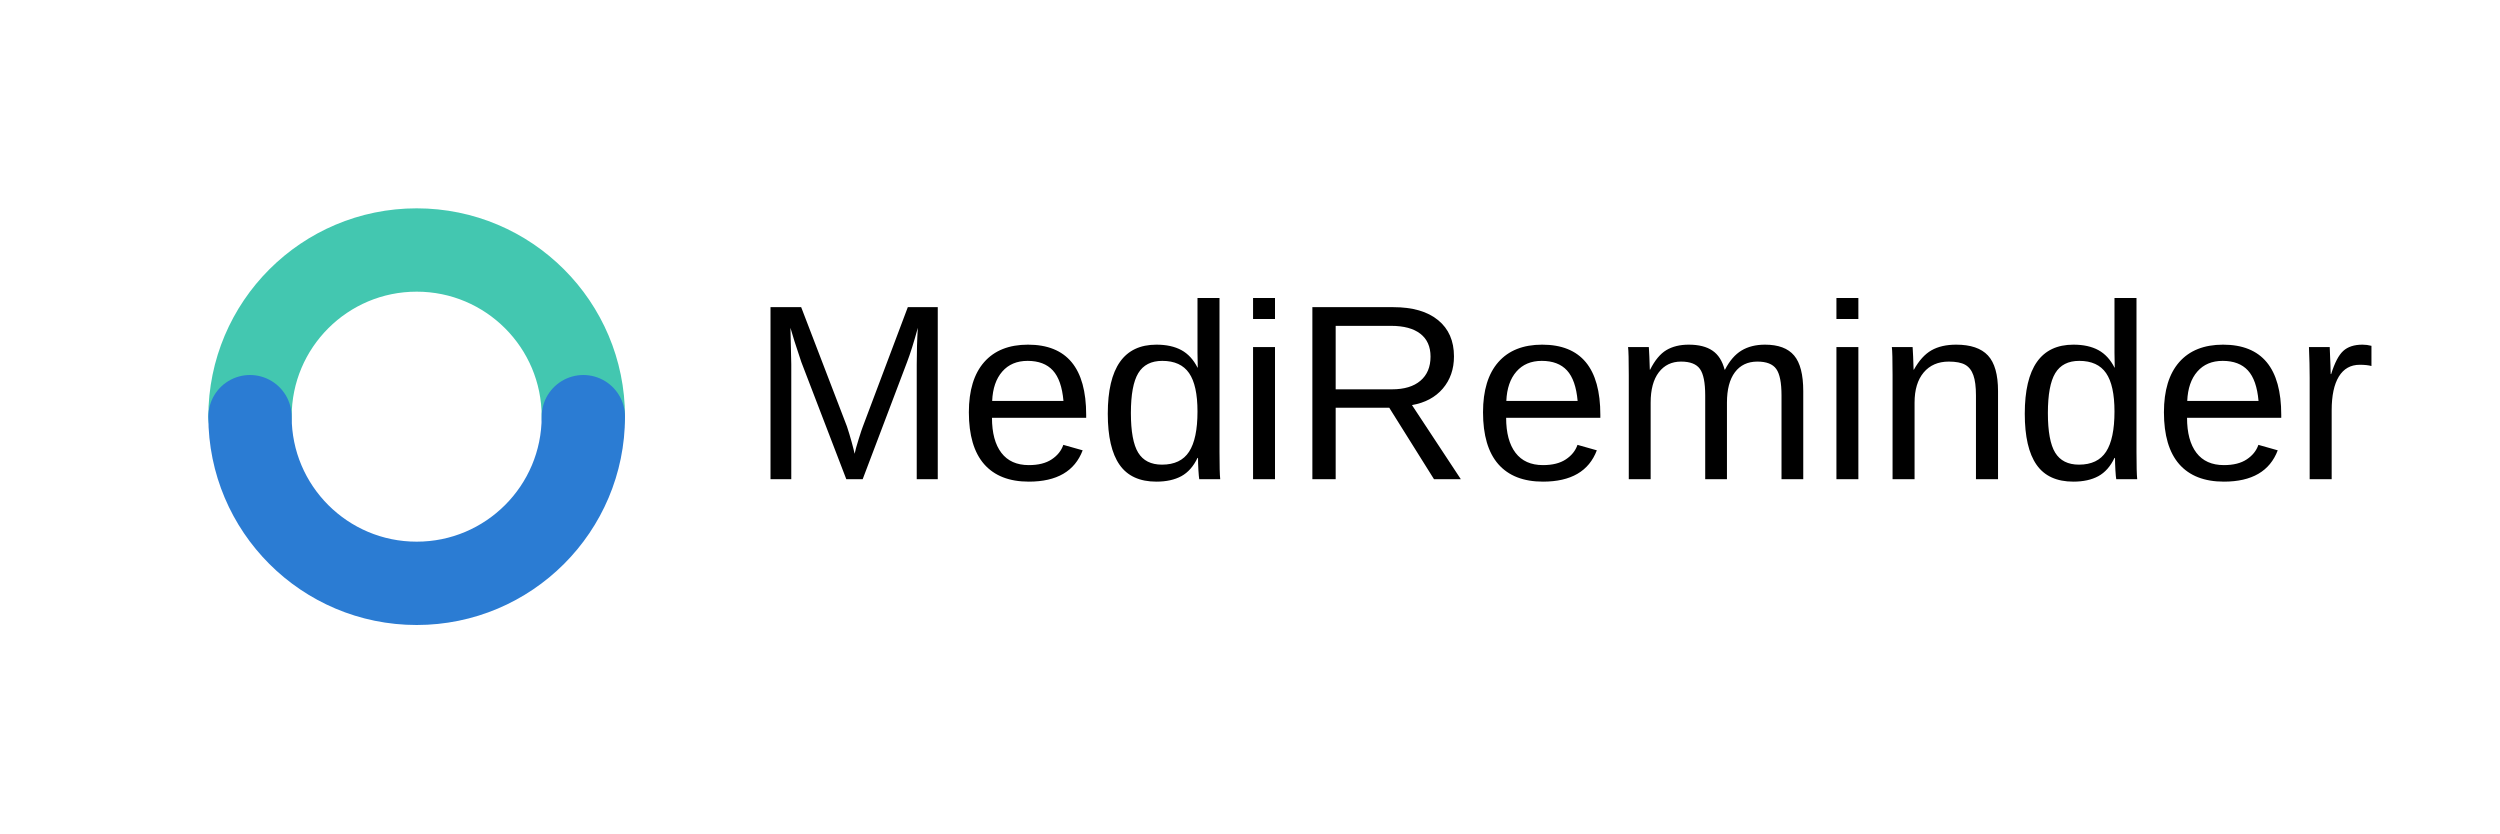
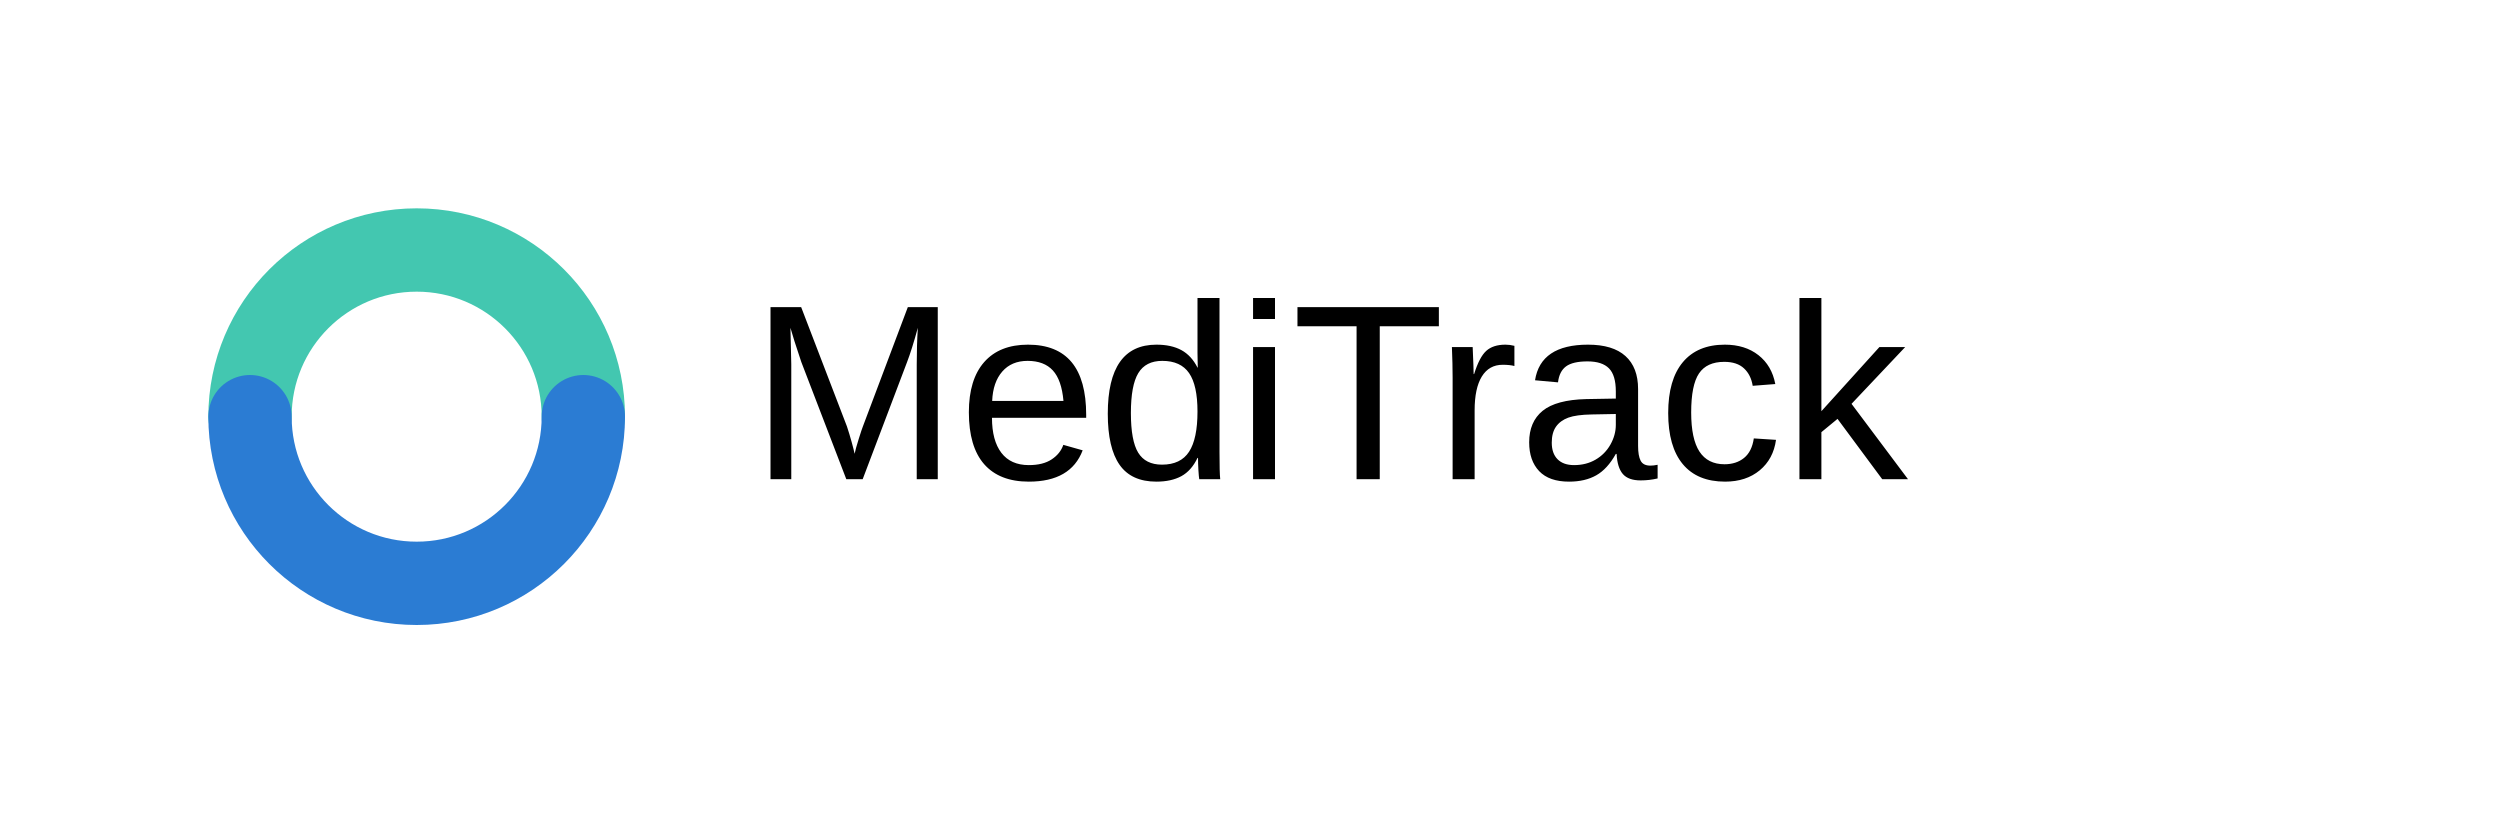
- <svg xmlns="http://www.w3.org/2000/svg" viewBox="0 0 600 200" height="300">
+ <svg xmlns="http://www.w3.org/2000/svg" viewBox="0 0 600 200" height="200">
  <path d="M60 100 A40 40 0 0 1 140 100" fill="none" stroke="#43C7B0" stroke-width="20" stroke-linecap="round" />
  <path d="M60 100 A40 40 0 0 0 140 100" fill="none" stroke="#2B7CD3" stroke-width="20" stroke-linecap="round" />
-   <text x="180" y="115" font-family="Arial, sans-serif" font-size="60" font-weight="500" fill="#000000">MediReminder</text>
+   <text x="180" y="115" font-family="Arial, sans-serif" font-size="60" font-weight="500" fill="#000000">MediTrack</text>
</svg>
